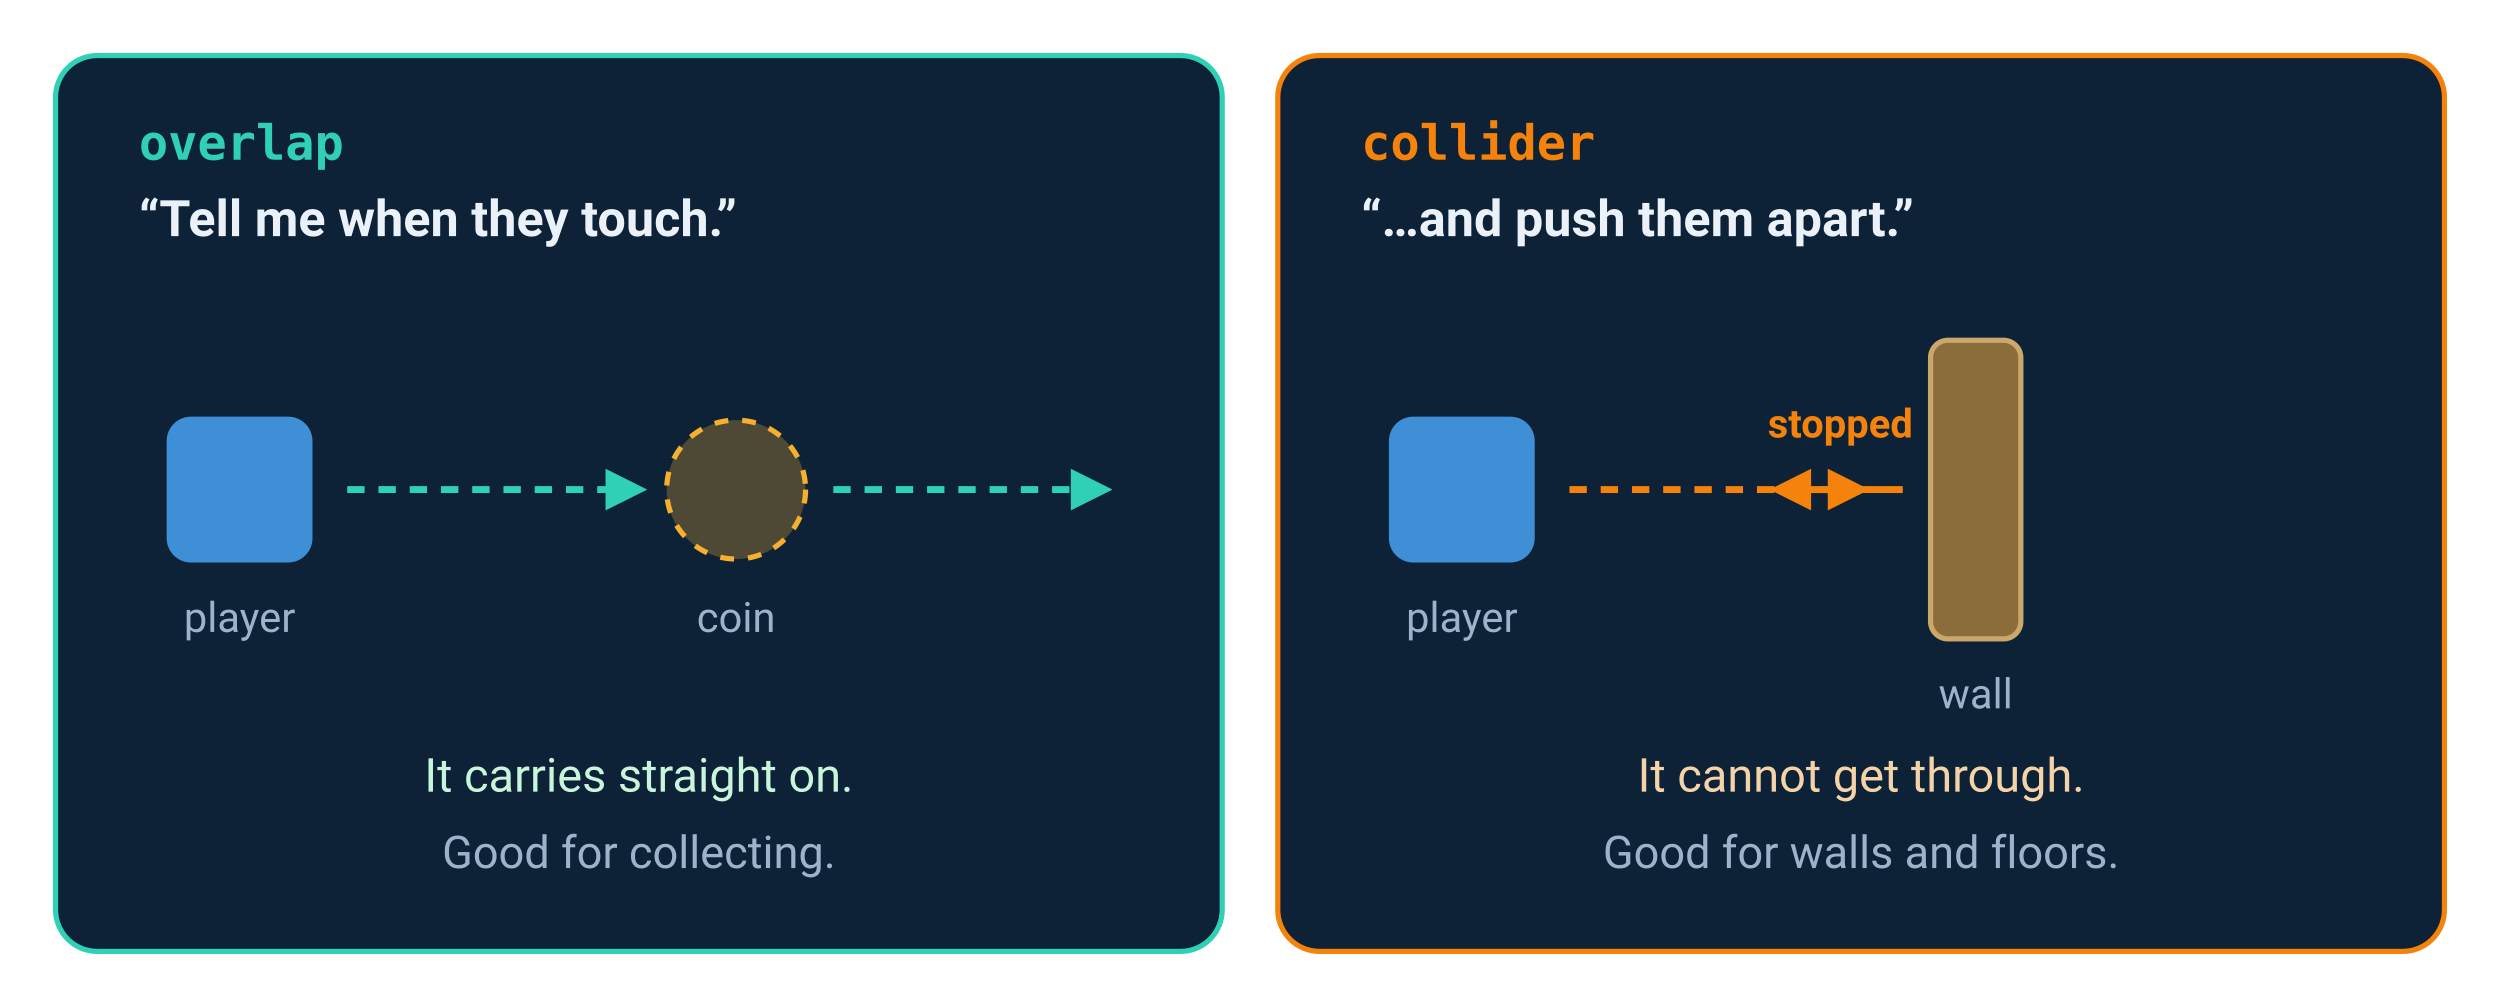
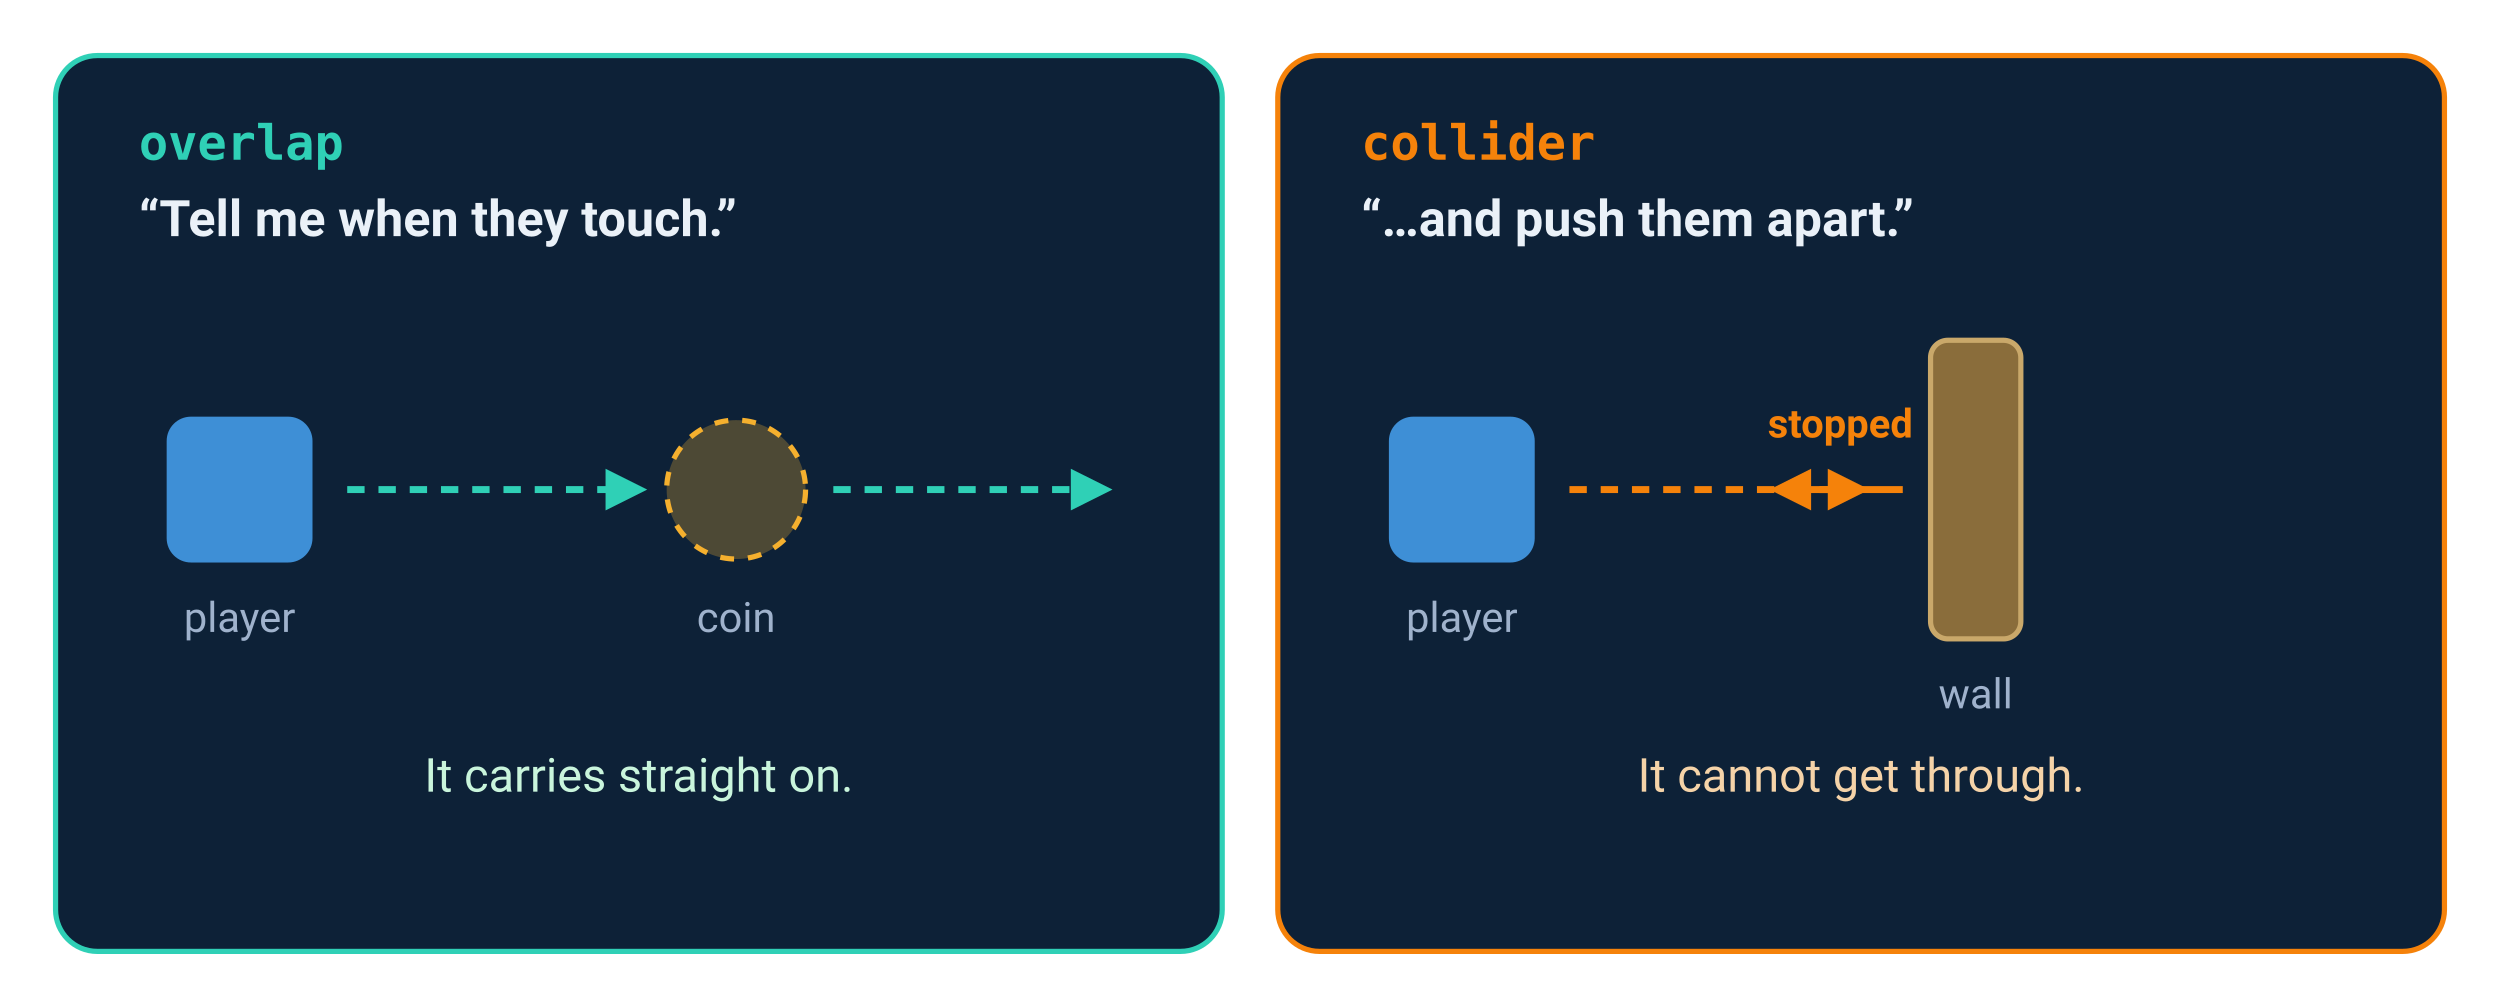
<svg xmlns="http://www.w3.org/2000/svg" viewBox="0 0 720 290" role="img" aria-label="Two panels. On the left, overlap: the player passes through a coin and the coin is collected. On the right, collider: the player is stopped by a wall and pushed back out.">
  <defs>
    <marker id="ov-arrow" viewBox="0 0 10 10" refX="8" refY="5" markerWidth="6" markerHeight="6" orient="auto-start-reverse">
      <path d="M0 0 L10 5 L0 10 z" fill="#2fd0b6" />
    </marker>
    <marker id="co-arrow" viewBox="0 0 10 10" refX="8" refY="5" markerWidth="6" markerHeight="6" orient="auto-start-reverse">
      <path d="M0 0 L10 5 L0 10 z" fill="#f5820a" />
    </marker>
  </defs>
  <g font-family="Segoe UI, Roboto, Arial, sans-serif">
    <g>
      <rect x="16" y="16" width="336" height="258" rx="12" fill="#0d2137" stroke="#2fd0b6" stroke-width="1.5" />
      <text x="40" y="46" fill="#2fd0b6" font-size="14" font-weight="700" font-family="Consolas, monospace">overlap</text>
      <text x="40" y="68" fill="#eaf1f8" font-size="14.5" font-weight="600">“Tell me when they touch.”</text>
      <rect x="48" y="120" width="42" height="42" rx="7" fill="#3e8fd6" />
      <text x="69" y="182" text-anchor="middle" fill="#9fb2cc" font-size="12">player</text>
      <line x1="100" y1="141" x2="184" y2="141" stroke="#2fd0b6" stroke-width="2" stroke-dasharray="5 4" marker-end="url(#ov-arrow)" />
      <circle cx="212" cy="141" r="20" fill="#f5b02e" opacity="0.28" />
      <circle cx="212" cy="141" r="20" fill="none" stroke="#f5b02e" stroke-width="1.5" stroke-dasharray="4 4" />
      <text x="212" y="182" text-anchor="middle" fill="#9fb2cc" font-size="12">coin</text>
      <line x1="240" y1="141" x2="318" y2="141" stroke="#2fd0b6" stroke-width="2" stroke-dasharray="5 4" marker-end="url(#ov-arrow)" />
      <text x="184" y="228" text-anchor="middle" fill="#c9f5dc" font-size="13.5">It carries straight on.</text>
-       <text x="184" y="250" text-anchor="middle" fill="#9fb2cc" font-size="13">Good for collecting.</text>
    </g>
    <g>
      <rect x="368" y="16" width="336" height="258" rx="12" fill="#0d2137" stroke="#f5820a" stroke-width="1.5" />
      <text x="392" y="46" fill="#f5820a" font-size="14" font-weight="700" font-family="Consolas, monospace">collider</text>
      <text x="392" y="68" fill="#eaf1f8" font-size="14.5" font-weight="600">“…and push them apart.”</text>
      <rect x="400" y="120" width="42" height="42" rx="7" fill="#3e8fd6" />
      <text x="421" y="182" text-anchor="middle" fill="#9fb2cc" font-size="12">player</text>
      <line x1="452" y1="141" x2="536" y2="141" stroke="#f5820a" stroke-width="2" stroke-dasharray="5 4" marker-end="url(#co-arrow)" />
      <rect x="556" y="98" width="26" height="86" rx="5" fill="#8a6d3b" />
      <rect x="556" y="98" width="26" height="86" rx="5" fill="none" stroke="#c9a86a" stroke-width="1.5" />
      <text x="569" y="204" text-anchor="middle" fill="#9fb2cc" font-size="12">wall</text>
      <path d="M548 141 L512 141" fill="none" stroke="#f5820a" stroke-width="2" marker-end="url(#co-arrow)" />
      <text x="530" y="126" text-anchor="middle" fill="#f5820a" font-size="11.5" font-weight="600">stopped</text>
      <text x="536" y="228" text-anchor="middle" fill="#f5d3a8" font-size="13.5">It cannot get through.</text>
-       <text x="536" y="250" text-anchor="middle" fill="#9fb2cc" font-size="13">Good for walls and floors.</text>
    </g>
  </g>
</svg>
